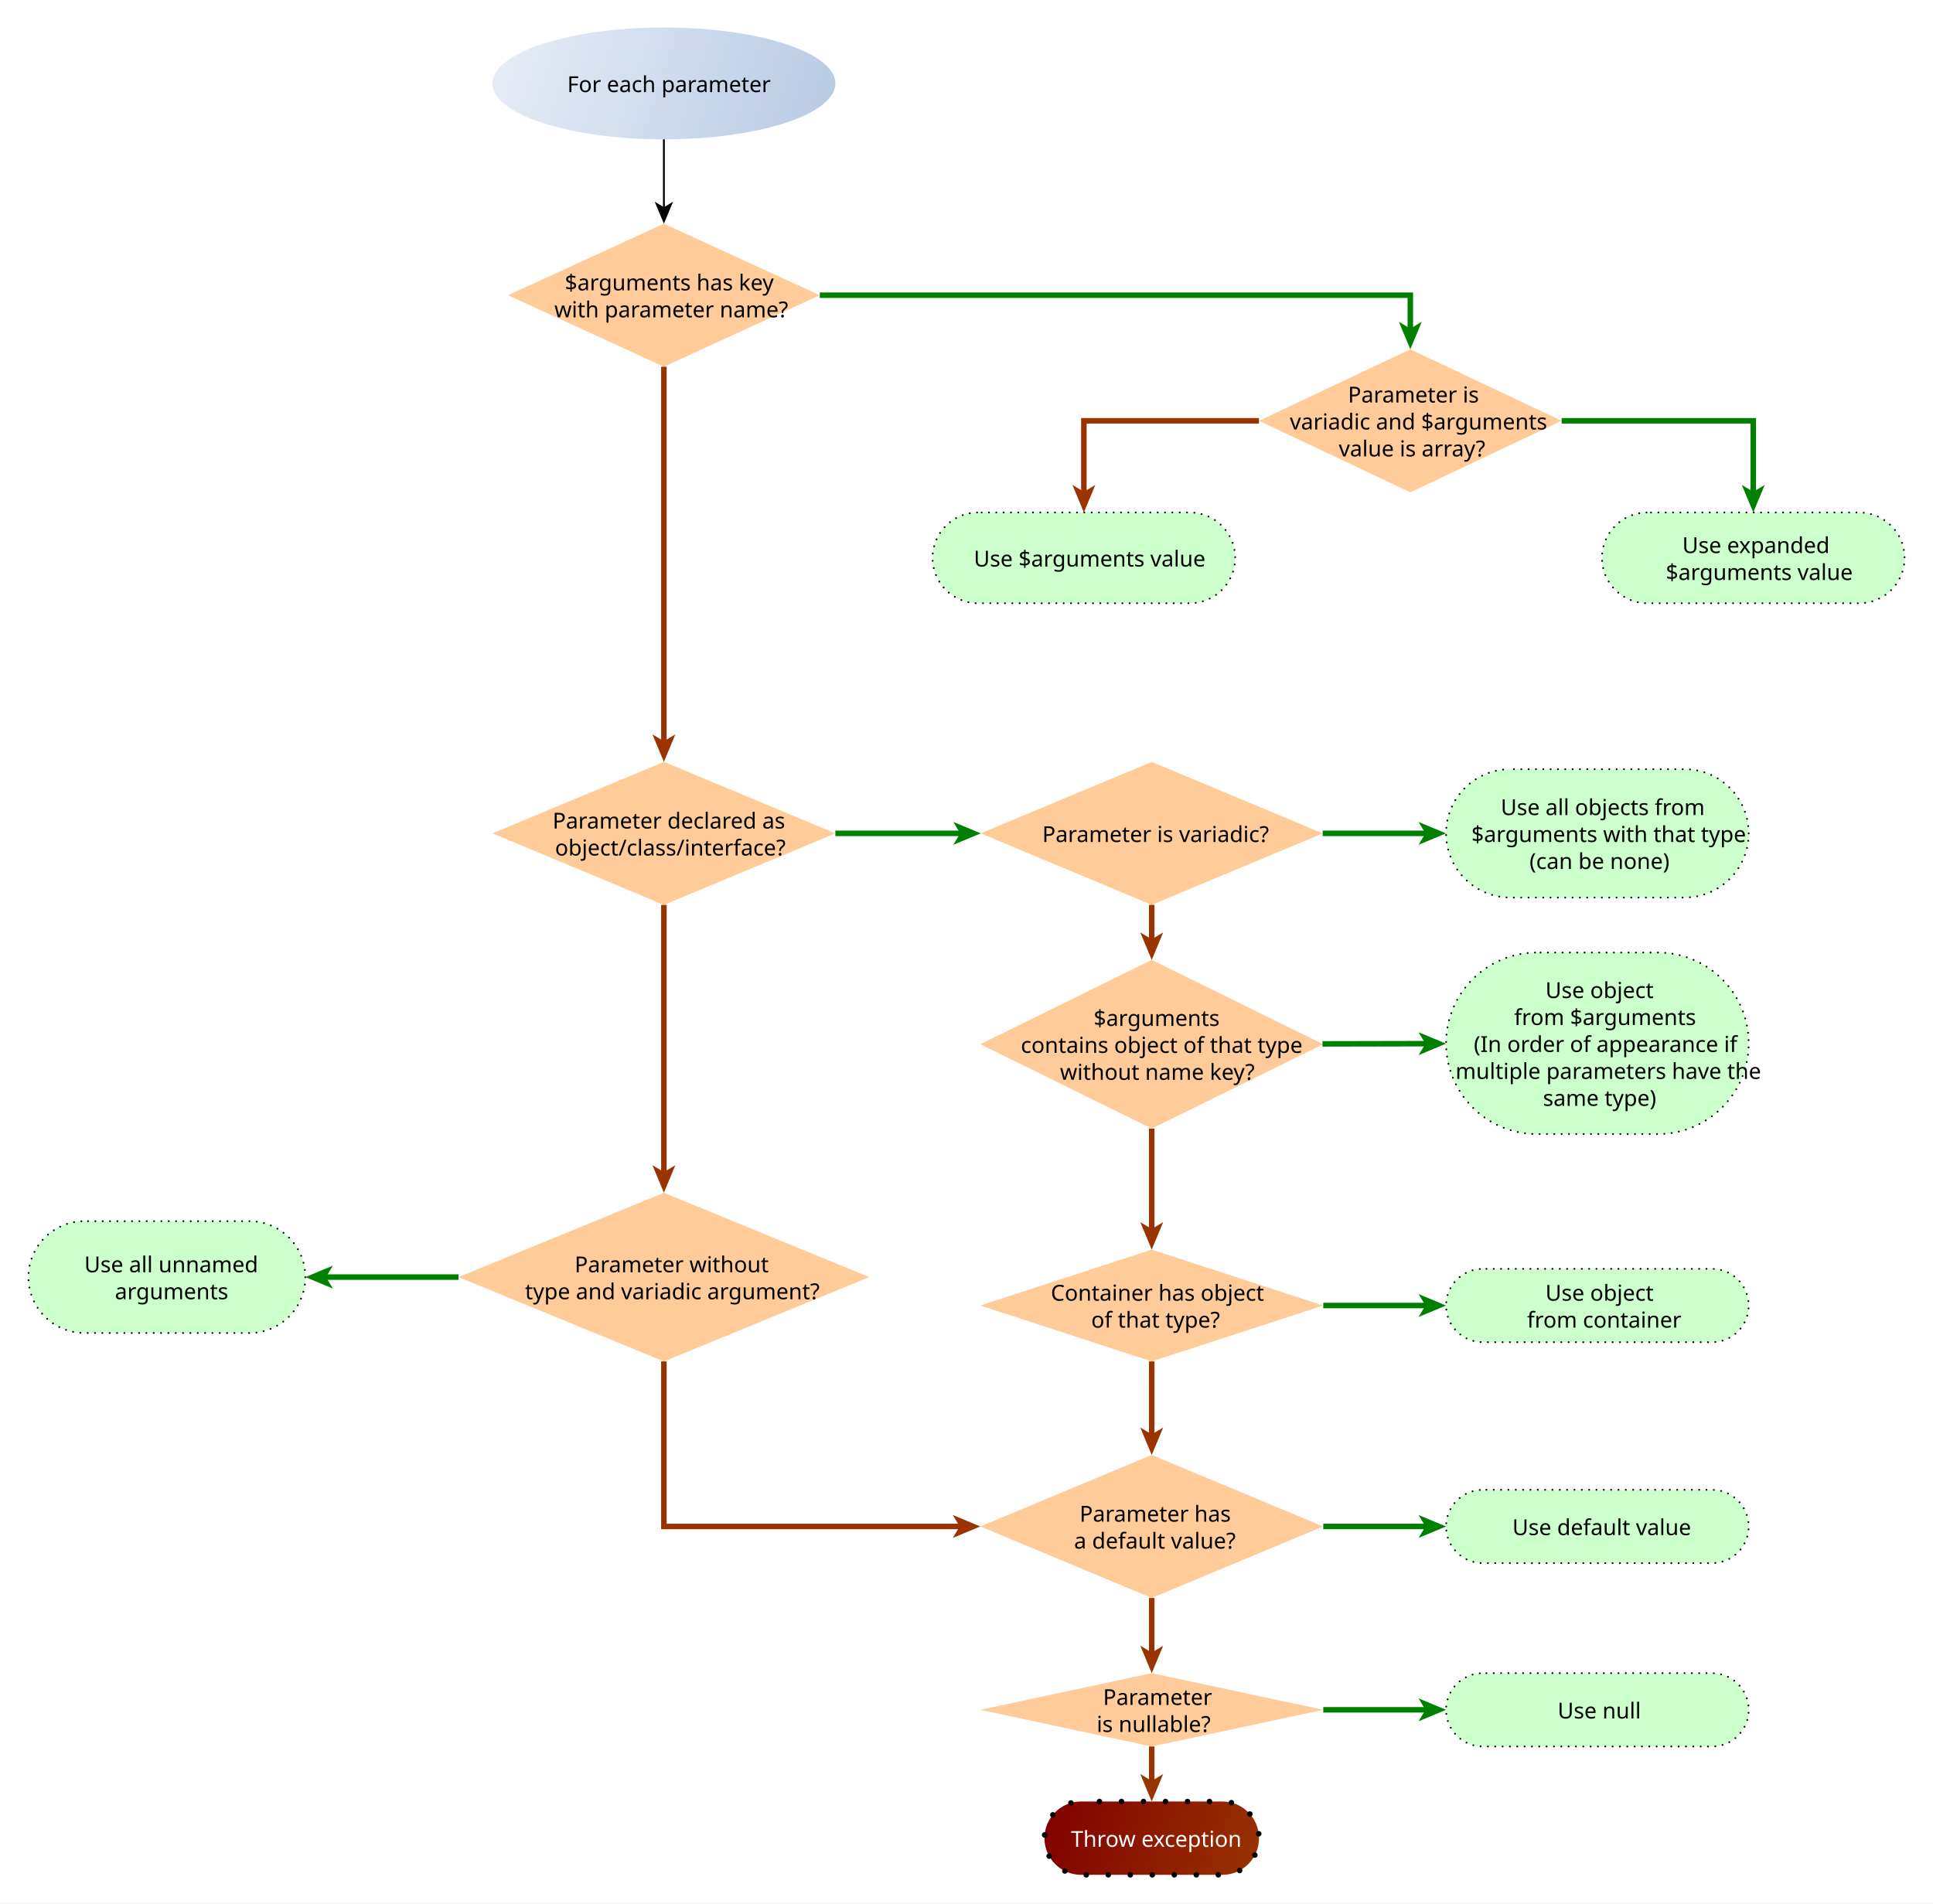
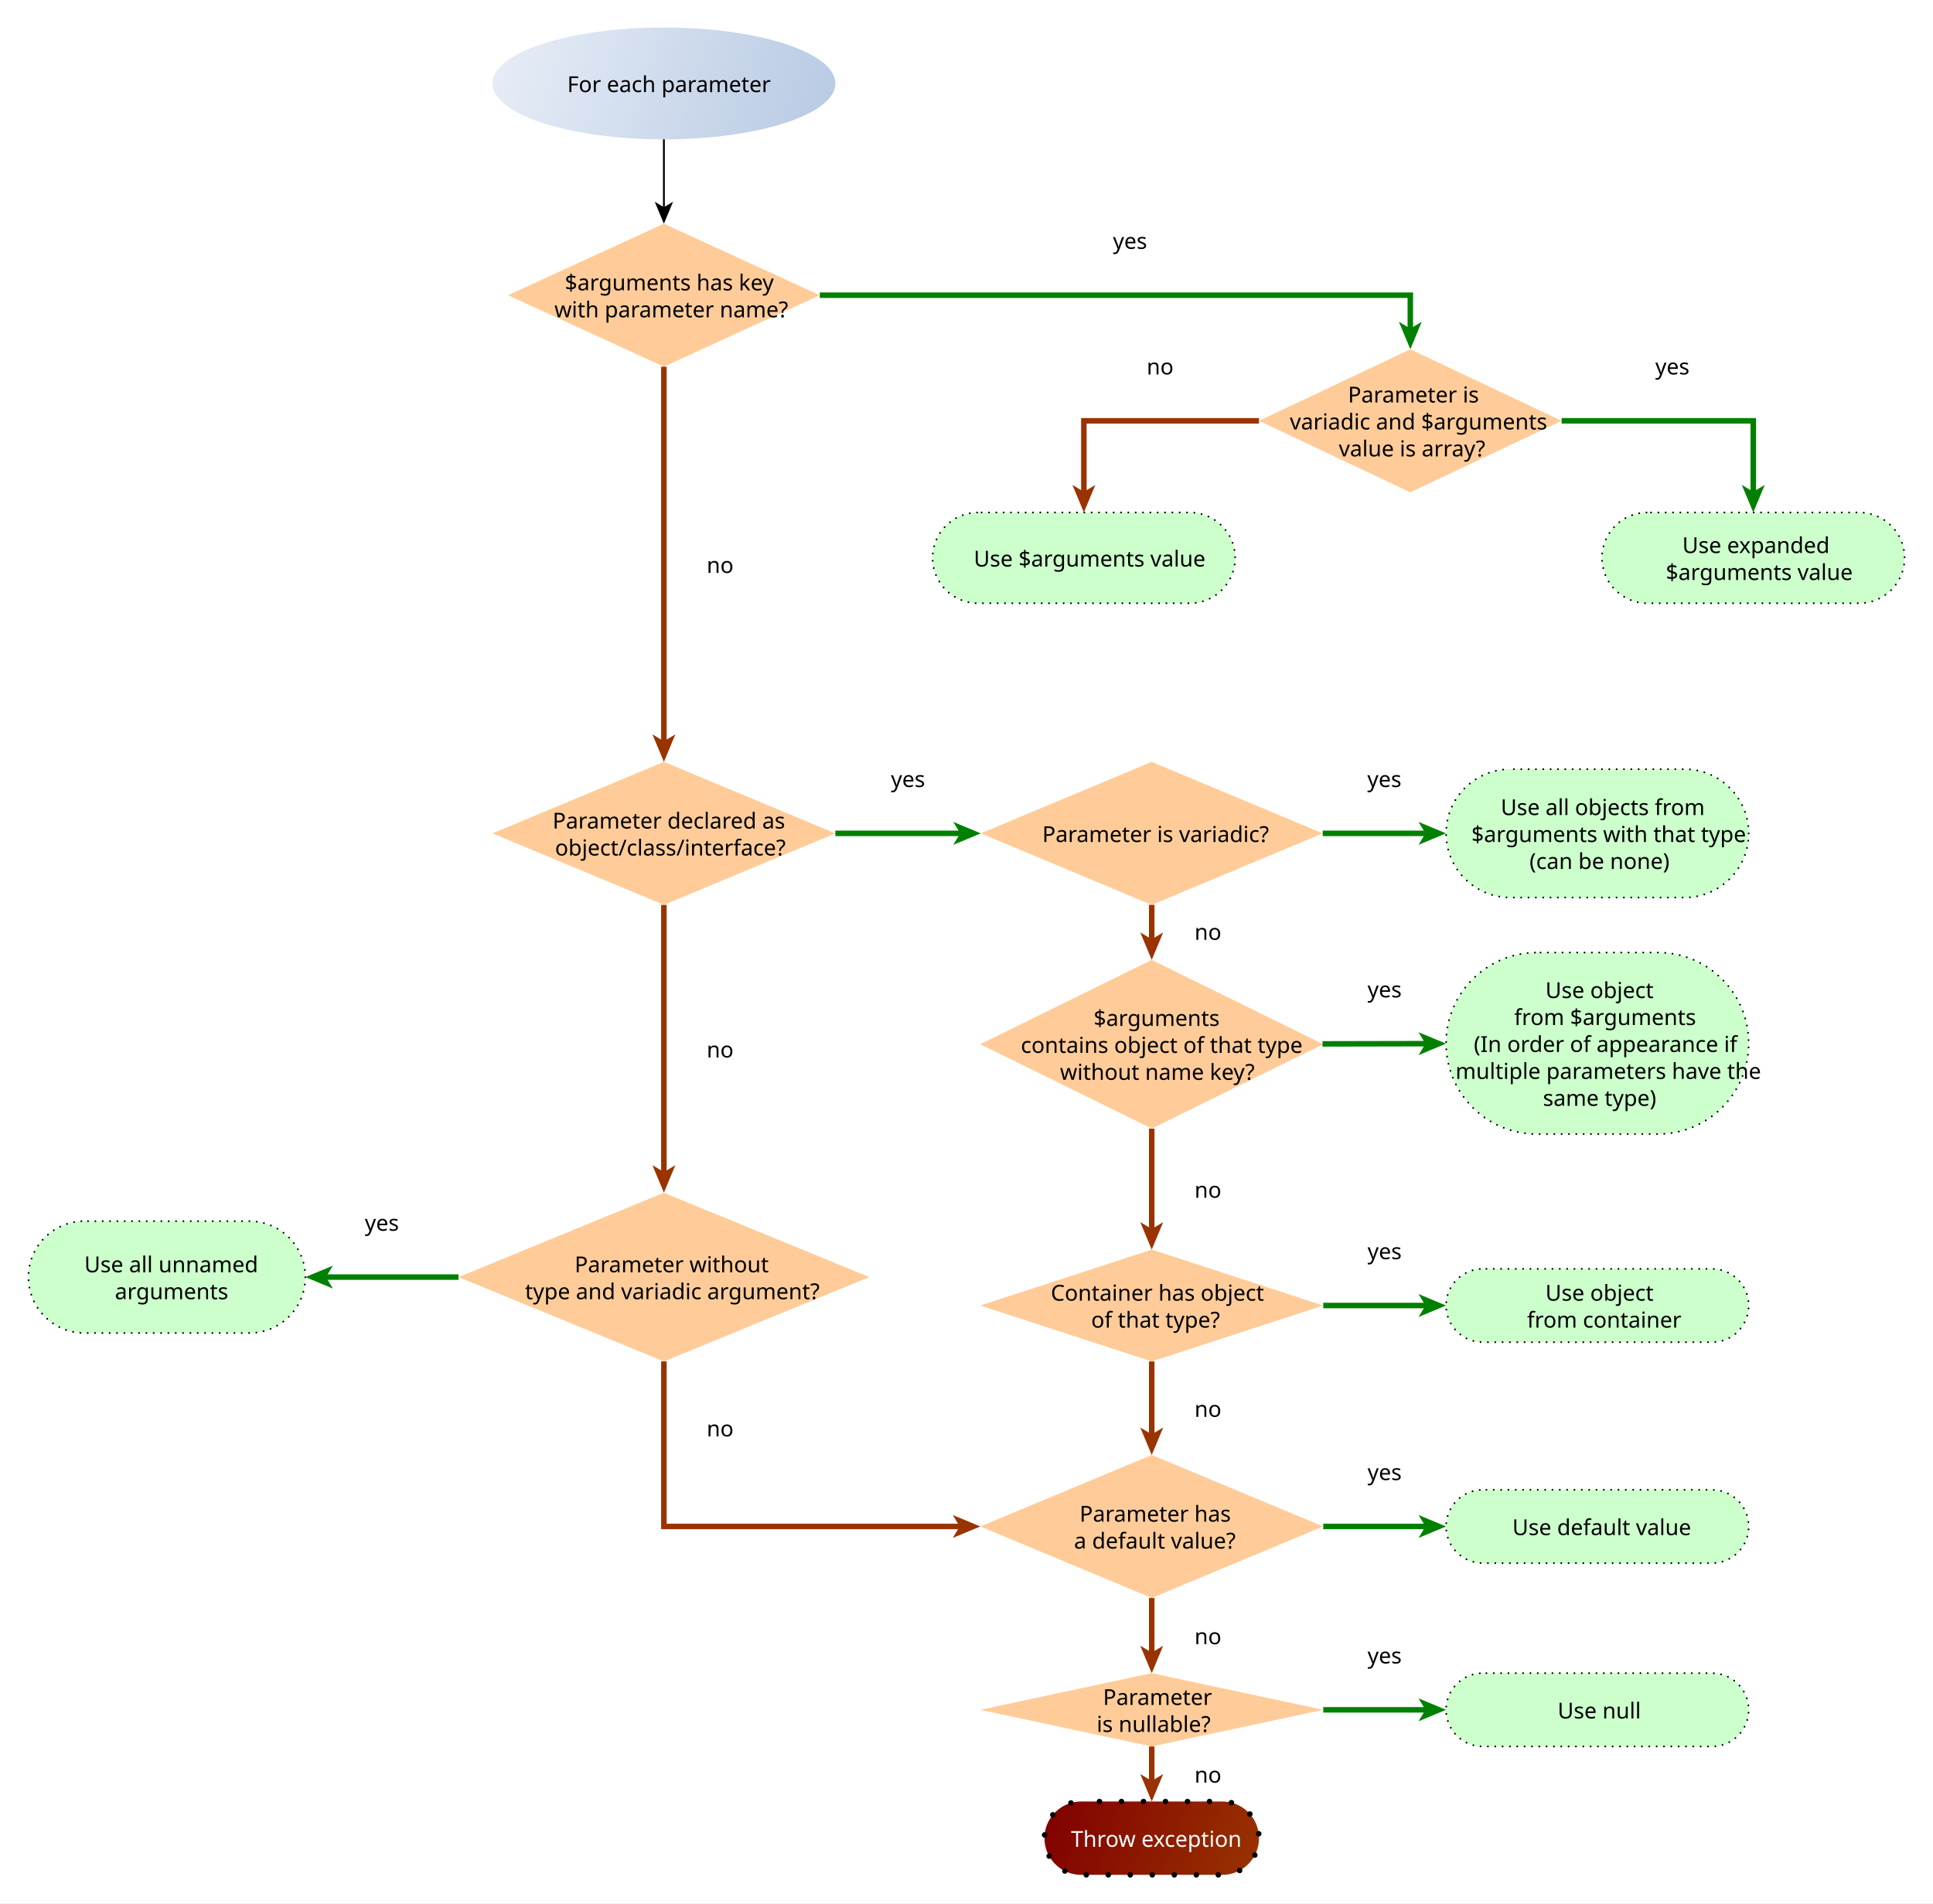
<svg xmlns="http://www.w3.org/2000/svg" fill-opacity="1" color-rendering="auto" color-interpolation="auto" text-rendering="auto" stroke="black" stroke-linecap="square" width="1054" stroke-miterlimit="10" shape-rendering="auto" stroke-opacity="1" fill="black" stroke-dasharray="none" font-weight="normal" stroke-width="1" height="1038" font-family="'Dialog'" font-style="normal" stroke-linejoin="miter" font-size="12px" stroke-dashoffset="0" image-rendering="auto">
  <defs id="genericDefs" />
  <g>
    <defs id="defs1">
      <linearGradient x1="616.5" gradientUnits="userSpaceOnUse" x2="803.5" y1="-20" y2="41" id="linearGradient1" spreadMethod="reflect">
        <stop stop-opacity="1" stop-color="rgb(232,238,247)" offset="0%" />
        <stop stop-opacity="1" stop-color="rgb(183,201,227)" offset="100%" />
      </linearGradient>
      <linearGradient x1="625" gradientUnits="userSpaceOnUse" x2="795" y1="87" y2="165" id="linearGradient2" spreadMethod="reflect">
        <stop stop-opacity="1" stop-color="rgb(255,204,153)" offset="0%" />
        <stop stop-opacity="1" stop-color="rgb(255,204,153)" offset="100%" />
      </linearGradient>
      <linearGradient x1="616.5" gradientUnits="userSpaceOnUse" x2="803.5" y1="380.5" y2="458.5" id="linearGradient3" spreadMethod="reflect">
        <stop stop-opacity="1" stop-color="rgb(255,204,153)" offset="0%" />
        <stop stop-opacity="1" stop-color="rgb(255,204,153)" offset="100%" />
      </linearGradient>
      <linearGradient x1="1034.5" gradientUnits="userSpaceOnUse" x2="1199.5" y1="155.5" y2="233.5" id="linearGradient4" spreadMethod="reflect">
        <stop stop-opacity="1" stop-color="rgb(255,204,153)" offset="0%" />
        <stop stop-opacity="1" stop-color="rgb(255,204,153)" offset="100%" />
      </linearGradient>
      <linearGradient x1="1221.5" gradientUnits="userSpaceOnUse" x2="1386.5" y1="244.5" y2="294" id="linearGradient5" spreadMethod="reflect">
        <stop stop-opacity="1" stop-color="rgb(204,255,204)" offset="0%" />
        <stop stop-opacity="1" stop-color="rgb(204,255,204)" offset="100%" />
      </linearGradient>
      <linearGradient x1="856.5" gradientUnits="userSpaceOnUse" x2="1021.5" y1="244.5" y2="294" id="linearGradient6" spreadMethod="reflect">
        <stop stop-opacity="1" stop-color="rgb(204,255,204)" offset="0%" />
        <stop stop-opacity="1" stop-color="rgb(204,255,204)" offset="100%" />
      </linearGradient>
      <linearGradient x1="882.5" gradientUnits="userSpaceOnUse" x2="1069.5" y1="488.5" y2="580.5" id="linearGradient7" spreadMethod="reflect">
        <stop stop-opacity="1" stop-color="rgb(255,204,153)" offset="0%" />
        <stop stop-opacity="1" stop-color="rgb(255,204,153)" offset="100%" />
      </linearGradient>
      <linearGradient x1="1136.5" gradientUnits="userSpaceOnUse" x2="1301.5" y1="484.5" y2="583.5" id="linearGradient8" spreadMethod="reflect">
        <stop stop-opacity="1" stop-color="rgb(204,255,204)" offset="0%" />
        <stop stop-opacity="1" stop-color="rgb(204,255,204)" offset="100%" />
      </linearGradient>
      <linearGradient x1="882.75" gradientUnits="userSpaceOnUse" x2="1069.25" y1="380.5" y2="458.5" id="linearGradient9" spreadMethod="reflect">
        <stop stop-opacity="1" stop-color="rgb(255,204,153)" offset="0%" />
        <stop stop-opacity="1" stop-color="rgb(255,204,153)" offset="100%" />
      </linearGradient>
      <linearGradient x1="1136.5" gradientUnits="userSpaceOnUse" x2="1301.5" y1="384.5" y2="454.5" id="linearGradient10" spreadMethod="reflect">
        <stop stop-opacity="1" stop-color="rgb(204,255,204)" offset="0%" />
        <stop stop-opacity="1" stop-color="rgb(204,255,204)" offset="100%" />
      </linearGradient>
      <linearGradient x1="882.5" gradientUnits="userSpaceOnUse" x2="1069.5" y1="646.5" y2="707.5" id="linearGradient11" spreadMethod="reflect">
        <stop stop-opacity="1" stop-color="rgb(255,204,153)" offset="0%" />
        <stop stop-opacity="1" stop-color="rgb(255,204,153)" offset="100%" />
      </linearGradient>
      <linearGradient x1="882.5" gradientUnits="userSpaceOnUse" x2="1069.5" y1="758.5" y2="836.5" id="linearGradient12" spreadMethod="reflect">
        <stop stop-opacity="1" stop-color="rgb(255,204,153)" offset="0%" />
        <stop stop-opacity="1" stop-color="rgb(255,204,153)" offset="100%" />
      </linearGradient>
      <linearGradient x1="882.5" gradientUnits="userSpaceOnUse" x2="1069.5" y1="877.5" y2="917.5" id="linearGradient13" spreadMethod="reflect">
        <stop stop-opacity="1" stop-color="rgb(255,204,153)" offset="0%" />
        <stop stop-opacity="1" stop-color="rgb(255,204,153)" offset="100%" />
      </linearGradient>
      <linearGradient x1="1136.5" gradientUnits="userSpaceOnUse" x2="1301.5" y1="657" y2="697" id="linearGradient14" spreadMethod="reflect">
        <stop stop-opacity="1" stop-color="rgb(204,255,204)" offset="0%" />
        <stop stop-opacity="1" stop-color="rgb(204,255,204)" offset="100%" />
      </linearGradient>
      <linearGradient x1="1136.5" gradientUnits="userSpaceOnUse" x2="1301.5" y1="777.5" y2="817.5" id="linearGradient15" spreadMethod="reflect">
        <stop stop-opacity="1" stop-color="rgb(204,255,204)" offset="0%" />
        <stop stop-opacity="1" stop-color="rgb(204,255,204)" offset="100%" />
      </linearGradient>
      <linearGradient x1="917.5" gradientUnits="userSpaceOnUse" x2="1034.5" y1="947.5" y2="987.5" id="linearGradient16" spreadMethod="reflect">
        <stop stop-opacity="1" stop-color="maroon" offset="0%" />
        <stop stop-opacity="1" stop-color="rgb(153,51,0)" offset="100%" />
      </linearGradient>
      <linearGradient x1="1136.5" gradientUnits="userSpaceOnUse" x2="1301.5" y1="877.5" y2="917.5" id="linearGradient17" spreadMethod="reflect">
        <stop stop-opacity="1" stop-color="rgb(204,255,204)" offset="0%" />
        <stop stop-opacity="1" stop-color="rgb(204,255,204)" offset="100%" />
      </linearGradient>
      <linearGradient x1="598" gradientUnits="userSpaceOnUse" x2="822" y1="615.5" y2="707.5" id="linearGradient18" spreadMethod="reflect">
        <stop stop-opacity="1" stop-color="rgb(255,204,153)" offset="0%" />
        <stop stop-opacity="1" stop-color="rgb(255,204,153)" offset="100%" />
      </linearGradient>
      <linearGradient x1="363.5" gradientUnits="userSpaceOnUse" x2="514.5" y1="631" y2="692" id="linearGradient19" spreadMethod="reflect">
        <stop stop-opacity="1" stop-color="rgb(204,255,204)" offset="0%" />
        <stop stop-opacity="1" stop-color="rgb(204,255,204)" offset="100%" />
      </linearGradient>
      <clipPath clipPathUnits="userSpaceOnUse" id="clipPath1">
        <path d="M0 0 L1054 0 L1054 1038 L0 1038 L0 0 Z" />
      </clipPath>
      <clipPath clipPathUnits="userSpaceOnUse" id="clipPath2">
        <path d="M348 -35 L1402 -35 L1402 1003 L348 1003 L348 -35 Z" />
      </clipPath>
    </defs>
    <g fill="white" text-rendering="geometricPrecision" shape-rendering="geometricPrecision" transform="translate(-348,35)" stroke="white">
      <rect x="348" width="1054" height="1038" y="-35" clip-path="url(#clipPath2)" stroke="none" />
    </g>
    <g fill="url(#linearGradient1)" text-rendering="geometricPrecision" shape-rendering="geometricPrecision" transform="matrix(1,0,0,1,-348,35)" stroke="url(#linearGradient1)">
      <ellipse rx="93.5" ry="30.5" clip-path="url(#clipPath2)" cx="710" cy="10.5" stroke="none" />
    </g>
    <g text-rendering="geometricPrecision" stroke-miterlimit="1.45" shape-rendering="geometricPrecision" font-family="sans-serif" transform="matrix(1,0,0,1,-348,35)" stroke-linecap="butt">
      <text x="657.31" xml:space="preserve" y="15.214" clip-path="url(#clipPath2)" stroke="none">For each parameter</text>
    </g>
    <g fill="url(#linearGradient2)" text-rendering="geometricPrecision" shape-rendering="geometricPrecision" transform="matrix(1,0,0,1,-348,35)" stroke="url(#linearGradient2)">
      <path d="M710 87 L795 126 L710 165 L625 126 Z" stroke="none" clip-path="url(#clipPath2)" />
    </g>
    <g text-rendering="geometricPrecision" stroke-miterlimit="1.45" shape-rendering="geometricPrecision" font-family="sans-serif" transform="matrix(1,0,0,1,-348,35)" stroke-linecap="butt">
      <text x="655.971" xml:space="preserve" y="123.363" clip-path="url(#clipPath2)" stroke="none">$arguments has key</text>
      <text x="650.305" xml:space="preserve" y="138.065" clip-path="url(#clipPath2)" stroke="none">with parameter name?</text>
    </g>
    <g fill="url(#linearGradient3)" text-rendering="geometricPrecision" shape-rendering="geometricPrecision" transform="matrix(1,0,0,1,-348,35)" stroke="url(#linearGradient3)">
      <path d="M710 380.5 L803.5 419.5 L710 458.5 L616.5 419.5 Z" stroke="none" clip-path="url(#clipPath2)" />
    </g>
    <g text-rendering="geometricPrecision" stroke-miterlimit="1.45" shape-rendering="geometricPrecision" font-family="sans-serif" transform="matrix(1,0,0,1,-348,35)" stroke-linecap="butt">
      <text x="649.303" xml:space="preserve" y="416.863" clip-path="url(#clipPath2)" stroke="none">Parameter declared as</text>
      <text x="650.636" xml:space="preserve" y="431.565" clip-path="url(#clipPath2)" stroke="none">object/class/interface?</text>
    </g>
    <g fill="url(#linearGradient4)" text-rendering="geometricPrecision" shape-rendering="geometricPrecision" transform="matrix(1,0,0,1,-348,35)" stroke="url(#linearGradient4)">
      <path d="M1117 155.5 L1199.5 194.5 L1117 233.5 L1034.5 194.5 Z" stroke="none" clip-path="url(#clipPath2)" />
    </g>
    <g text-rendering="geometricPrecision" stroke-miterlimit="1.45" shape-rendering="geometricPrecision" font-family="sans-serif" transform="matrix(1,0,0,1,-348,35)" stroke-linecap="butt">
      <text x="1082.989" xml:space="preserve" y="184.513" clip-path="url(#clipPath2)" stroke="none">Parameter is</text>
      <text x="1051.296" xml:space="preserve" y="199.214" clip-path="url(#clipPath2)" stroke="none">variadic and $arguments</text>
      <text x="1077.982" xml:space="preserve" y="213.915" clip-path="url(#clipPath2)" stroke="none">value is array?</text>
    </g>
    <g fill="url(#linearGradient5)" text-rendering="geometricPrecision" shape-rendering="geometricPrecision" transform="matrix(1,0,0,1,-348,35)" stroke="url(#linearGradient5)">
      <rect x="1221.5" y="244.5" clip-path="url(#clipPath2)" width="165" rx="24.75" ry="24.75" height="49.5" stroke="none" />
    </g>
    <g stroke-linecap="round" transform="matrix(1,0,0,1,-348,35)" stroke-dashoffset="2" text-rendering="geometricPrecision" shape-rendering="geometricPrecision" stroke-dasharray="0,4" stroke-miterlimit="1.45">
      <rect x="1221.5" y="244.5" clip-path="url(#clipPath2)" fill="none" width="165" rx="24.75" ry="24.75" height="49.5" />
    </g>
    <g text-rendering="geometricPrecision" stroke-miterlimit="1.45" shape-rendering="geometricPrecision" font-family="sans-serif" transform="matrix(1,0,0,1,-348,35)" stroke-linecap="butt">
      <text x="1265.305" xml:space="preserve" y="266.613" clip-path="url(#clipPath2)" stroke="none">Use expanded</text>
      <text x="1256.305" xml:space="preserve" y="281.315" clip-path="url(#clipPath2)" stroke="none">$arguments value</text>
    </g>
    <g fill="url(#linearGradient6)" text-rendering="geometricPrecision" shape-rendering="geometricPrecision" transform="matrix(1,0,0,1,-348,35)" stroke="url(#linearGradient6)">
      <rect x="856.5" y="244.5" clip-path="url(#clipPath2)" width="165" rx="24.75" ry="24.75" height="49.5" stroke="none" />
    </g>
    <g stroke-linecap="round" transform="matrix(1,0,0,1,-348,35)" stroke-dashoffset="2" text-rendering="geometricPrecision" shape-rendering="geometricPrecision" stroke-dasharray="0,4" stroke-miterlimit="1.45">
      <rect x="856.5" y="244.5" clip-path="url(#clipPath2)" fill="none" width="165" rx="24.75" ry="24.75" height="49.5" />
    </g>
    <g text-rendering="geometricPrecision" stroke-miterlimit="1.45" shape-rendering="geometricPrecision" font-family="sans-serif" transform="matrix(1,0,0,1,-348,35)" stroke-linecap="butt">
      <text x="878.968" xml:space="preserve" y="273.964" clip-path="url(#clipPath2)" stroke="none">Use $arguments value</text>
    </g>
    <g fill="url(#linearGradient7)" text-rendering="geometricPrecision" shape-rendering="geometricPrecision" transform="matrix(1,0,0,1,-348,35)" stroke="url(#linearGradient7)">
      <path d="M976 488.5 L1069.5 534.5 L976 580.5 L882.5 534.5 Z" stroke="none" clip-path="url(#clipPath2)" />
    </g>
    <g text-rendering="geometricPrecision" stroke-miterlimit="1.45" shape-rendering="geometricPrecision" font-family="sans-serif" transform="matrix(1,0,0,1,-348,35)" stroke-linecap="butt">
      <text x="944.315" xml:space="preserve" y="524.513" clip-path="url(#clipPath2)" stroke="none">$arguments</text>
      <text x="904.621" xml:space="preserve" y="539.214" clip-path="url(#clipPath2)" stroke="none">contains object of that type</text>
      <text x="925.973" xml:space="preserve" y="553.915" clip-path="url(#clipPath2)" stroke="none">without name key?</text>
    </g>
    <g fill="url(#linearGradient8)" text-rendering="geometricPrecision" shape-rendering="geometricPrecision" transform="matrix(1,0,0,1,-348,35)" stroke="url(#linearGradient8)">
      <rect x="1136.5" y="484.5" clip-path="url(#clipPath2)" width="165" rx="49.5" ry="49.5" height="99" stroke="none" />
    </g>
    <g stroke-linecap="round" transform="matrix(1,0,0,1,-348,35)" stroke-dashoffset="2" text-rendering="geometricPrecision" shape-rendering="geometricPrecision" stroke-dasharray="0,4" stroke-miterlimit="1.45">
      <rect x="1136.5" y="484.5" clip-path="url(#clipPath2)" fill="none" width="165" rx="49.5" ry="49.5" height="99" />
    </g>
    <g text-rendering="geometricPrecision" stroke-miterlimit="1.45" shape-rendering="geometricPrecision" font-family="sans-serif" transform="matrix(1,0,0,1,-348,35)" stroke-linecap="butt">
      <text x="1190.652" xml:space="preserve" y="509.312" clip-path="url(#clipPath2)" stroke="none">Use object</text>
      <text x="1173.648" xml:space="preserve" y="524.013" clip-path="url(#clipPath2)" stroke="none">from $arguments</text>
      <text x="1151.626" xml:space="preserve" y="538.714" clip-path="url(#clipPath2)" stroke="none">(In order of appearance if</text>
      <text x="1141.627" xml:space="preserve" y="553.415" clip-path="url(#clipPath2)" stroke="none">multiple parameters have the</text>
      <text x="1189.322" xml:space="preserve" y="568.116" clip-path="url(#clipPath2)" stroke="none">same type)</text>
    </g>
    <g fill="url(#linearGradient9)" text-rendering="geometricPrecision" shape-rendering="geometricPrecision" transform="matrix(1,0,0,1,-348,35)" stroke="url(#linearGradient9)">
      <path d="M976 380.5 L1069.25 419.5 L976 458.5 L882.75 419.5 Z" stroke="none" clip-path="url(#clipPath2)" />
    </g>
    <g text-rendering="geometricPrecision" stroke-miterlimit="1.45" shape-rendering="geometricPrecision" font-family="sans-serif" transform="matrix(1,0,0,1,-348,35)" stroke-linecap="butt">
      <text x="916.311" xml:space="preserve" y="424.214" clip-path="url(#clipPath2)" stroke="none">Parameter is variadic?</text>
    </g>
    <g fill="url(#linearGradient10)" text-rendering="geometricPrecision" shape-rendering="geometricPrecision" transform="matrix(1,0,0,1,-348,35)" stroke="url(#linearGradient10)">
      <rect x="1136.5" y="384.5" clip-path="url(#clipPath2)" width="165" rx="35" ry="35" height="70" stroke="none" />
    </g>
    <g stroke-linecap="round" transform="matrix(1,0,0,1,-348,35)" stroke-dashoffset="2" text-rendering="geometricPrecision" shape-rendering="geometricPrecision" stroke-dasharray="0,4" stroke-miterlimit="1.45">
      <rect x="1136.5" y="384.5" clip-path="url(#clipPath2)" fill="none" width="165" rx="35" ry="35" height="70" />
    </g>
    <g text-rendering="geometricPrecision" stroke-miterlimit="1.45" shape-rendering="geometricPrecision" font-family="sans-serif" transform="matrix(1,0,0,1,-348,35)" stroke-linecap="butt">
      <text x="1166.315" xml:space="preserve" y="409.513" clip-path="url(#clipPath2)" stroke="none">Use all objects from</text>
      <text x="1150.296" xml:space="preserve" y="424.214" clip-path="url(#clipPath2)" stroke="none">$arguments with that type</text>
      <text x="1181.975" xml:space="preserve" y="438.915" clip-path="url(#clipPath2)" stroke="none">(can be none)</text>
    </g>
    <g fill="url(#linearGradient11)" text-rendering="geometricPrecision" shape-rendering="geometricPrecision" transform="matrix(1,0,0,1,-348,35)" stroke="url(#linearGradient11)">
      <path d="M976 646.5 L1069.5 677 L976 707.5 L882.5 677 Z" stroke="none" clip-path="url(#clipPath2)" />
    </g>
    <g text-rendering="geometricPrecision" stroke-miterlimit="1.45" shape-rendering="geometricPrecision" font-family="sans-serif" transform="matrix(1,0,0,1,-348,35)" stroke-linecap="butt">
      <text x="920.966" xml:space="preserve" y="674.363" clip-path="url(#clipPath2)" stroke="none">Container has object</text>
      <text x="942.977" xml:space="preserve" y="689.064" clip-path="url(#clipPath2)" stroke="none">of that type?</text>
    </g>
    <g fill="url(#linearGradient12)" text-rendering="geometricPrecision" shape-rendering="geometricPrecision" transform="matrix(1,0,0,1,-348,35)" stroke="url(#linearGradient12)">
      <path d="M976 758.5 L1069.5 797.5 L976 836.5 L882.5 797.5 Z" stroke="none" clip-path="url(#clipPath2)" />
    </g>
    <g text-rendering="geometricPrecision" stroke-miterlimit="1.45" shape-rendering="geometricPrecision" font-family="sans-serif" transform="matrix(1,0,0,1,-348,35)" stroke-linecap="butt">
      <text x="936.648" xml:space="preserve" y="794.863" clip-path="url(#clipPath2)" stroke="none">Parameter has</text>
      <text x="933.634" xml:space="preserve" y="809.564" clip-path="url(#clipPath2)" stroke="none">a default value?</text>
    </g>
    <g fill="url(#linearGradient13)" text-rendering="geometricPrecision" shape-rendering="geometricPrecision" transform="matrix(1,0,0,1,-348,35)" stroke="url(#linearGradient13)">
      <path d="M976 877.5 L1069.5 897.5 L976 917.5 L882.5 897.5 Z" stroke="none" clip-path="url(#clipPath2)" />
    </g>
    <g text-rendering="geometricPrecision" stroke-miterlimit="1.45" shape-rendering="geometricPrecision" font-family="sans-serif" transform="matrix(1,0,0,1,-348,35)" stroke-linecap="butt">
      <text x="946.322" xml:space="preserve" y="894.863" clip-path="url(#clipPath2)" stroke="none"> Parameter</text>
      <text x="945.98" xml:space="preserve" y="909.564" clip-path="url(#clipPath2)" stroke="none">is nullable?</text>
    </g>
    <g fill="url(#linearGradient14)" text-rendering="geometricPrecision" shape-rendering="geometricPrecision" transform="matrix(1,0,0,1,-348,35)" stroke="url(#linearGradient14)">
      <rect x="1136.5" y="657" clip-path="url(#clipPath2)" width="165" rx="20" ry="20" height="40" stroke="none" />
    </g>
    <g stroke-linecap="round" transform="matrix(1,0,0,1,-348,35)" stroke-dashoffset="2" text-rendering="geometricPrecision" shape-rendering="geometricPrecision" stroke-dasharray="0,4" stroke-miterlimit="1.45">
      <rect x="1136.5" y="657" clip-path="url(#clipPath2)" fill="none" width="165" rx="20" ry="20" height="40" />
    </g>
    <g text-rendering="geometricPrecision" stroke-miterlimit="1.45" shape-rendering="geometricPrecision" font-family="sans-serif" transform="matrix(1,0,0,1,-348,35)" stroke-linecap="butt">
      <text x="1190.652" xml:space="preserve" y="674.363" clip-path="url(#clipPath2)" stroke="none">Use object</text>
      <text x="1180.65" xml:space="preserve" y="689.064" clip-path="url(#clipPath2)" stroke="none">from container</text>
    </g>
    <g fill="url(#linearGradient15)" text-rendering="geometricPrecision" shape-rendering="geometricPrecision" transform="matrix(1,0,0,1,-348,35)" stroke="url(#linearGradient15)">
      <rect x="1136.5" y="777.5" clip-path="url(#clipPath2)" width="165" rx="20" ry="20" height="40" stroke="none" />
    </g>
    <g stroke-linecap="round" transform="matrix(1,0,0,1,-348,35)" stroke-dashoffset="2" text-rendering="geometricPrecision" shape-rendering="geometricPrecision" stroke-dasharray="0,4" stroke-miterlimit="1.45">
      <rect x="1136.5" y="777.5" clip-path="url(#clipPath2)" fill="none" width="165" rx="20" ry="20" height="40" />
    </g>
    <g text-rendering="geometricPrecision" stroke-miterlimit="1.45" shape-rendering="geometricPrecision" font-family="sans-serif" transform="matrix(1,0,0,1,-348,35)" stroke-linecap="butt">
      <text x="1172.638" xml:space="preserve" y="802.214" clip-path="url(#clipPath2)" stroke="none">Use default value</text>
    </g>
    <g fill="url(#linearGradient16)" text-rendering="geometricPrecision" shape-rendering="geometricPrecision" transform="matrix(1,0,0,1,-348,35)" stroke="url(#linearGradient16)">
      <rect x="917.5" y="947.5" clip-path="url(#clipPath2)" width="117" rx="20" ry="20" height="40" stroke="none" />
    </g>
    <g stroke-linecap="round" transform="matrix(1,0,0,1,-348,35)" stroke-dashoffset="2" text-rendering="geometricPrecision" shape-rendering="geometricPrecision" stroke-dasharray="0,12" stroke-width="3" stroke-miterlimit="1.45">
      <rect x="917.5" y="947.5" clip-path="url(#clipPath2)" fill="none" width="117" rx="20" ry="20" height="40" />
    </g>
    <g stroke-linecap="butt" transform="matrix(1,0,0,1,-348,35)" fill="white" text-rendering="geometricPrecision" font-family="sans-serif" shape-rendering="geometricPrecision" stroke="white" stroke-miterlimit="1.45">
      <text x="931.979" xml:space="preserve" y="972.214" clip-path="url(#clipPath2)" stroke="none">Throw exception</text>
    </g>
    <g fill="url(#linearGradient17)" text-rendering="geometricPrecision" shape-rendering="geometricPrecision" transform="matrix(1,0,0,1,-348,35)" stroke="url(#linearGradient17)">
      <rect x="1136.5" y="877.5" clip-path="url(#clipPath2)" width="165" rx="20" ry="20" height="40" stroke="none" />
    </g>
    <g stroke-linecap="round" transform="matrix(1,0,0,1,-348,35)" stroke-dashoffset="2" text-rendering="geometricPrecision" shape-rendering="geometricPrecision" stroke-dasharray="0,4" stroke-miterlimit="1.45">
      <rect x="1136.5" y="877.5" clip-path="url(#clipPath2)" fill="none" width="165" rx="20" ry="20" height="40" />
    </g>
    <g text-rendering="geometricPrecision" stroke-miterlimit="1.45" shape-rendering="geometricPrecision" font-family="sans-serif" transform="matrix(1,0,0,1,-348,35)" stroke-linecap="butt">
      <text x="1197.323" xml:space="preserve" y="902.214" clip-path="url(#clipPath2)" stroke="none">Use null</text>
    </g>
    <g fill="url(#linearGradient18)" text-rendering="geometricPrecision" shape-rendering="geometricPrecision" transform="matrix(1,0,0,1,-348,35)" stroke="url(#linearGradient18)">
      <path d="M710 615.5 L822 661.5 L710 707.5 L598 661.5 Z" stroke="none" clip-path="url(#clipPath2)" />
    </g>
    <g text-rendering="geometricPrecision" stroke-miterlimit="1.45" shape-rendering="geometricPrecision" font-family="sans-serif" transform="matrix(1,0,0,1,-348,35)" stroke-linecap="butt">
      <text x="661.312" xml:space="preserve" y="658.863" clip-path="url(#clipPath2)" stroke="none">Parameter without</text>
      <text x="634.288" xml:space="preserve" y="673.564" clip-path="url(#clipPath2)" stroke="none">type and variadic argument?</text>
    </g>
    <g fill="url(#linearGradient19)" text-rendering="geometricPrecision" shape-rendering="geometricPrecision" transform="matrix(1,0,0,1,-348,35)" stroke="url(#linearGradient19)">
      <rect x="363.5" y="631" clip-path="url(#clipPath2)" width="151" rx="30.5" ry="30.5" height="61" stroke="none" />
    </g>
    <g stroke-linecap="round" transform="matrix(1,0,0,1,-348,35)" stroke-dashoffset="2" text-rendering="geometricPrecision" shape-rendering="geometricPrecision" stroke-dasharray="0,4" stroke-miterlimit="1.45">
      <rect x="363.5" y="631" clip-path="url(#clipPath2)" fill="none" width="151" rx="30.5" ry="30.5" height="61" />
    </g>
    <g text-rendering="geometricPrecision" stroke-miterlimit="1.45" shape-rendering="geometricPrecision" font-family="sans-serif" transform="matrix(1,0,0,1,-348,35)" stroke-linecap="butt">
      <text x="393.974" xml:space="preserve" y="658.863" clip-path="url(#clipPath2)" stroke="none">Use all unnamed</text>
      <text x="410.652" xml:space="preserve" y="673.564" clip-path="url(#clipPath2)" stroke="none">arguments</text>
    </g>
    <g text-rendering="geometricPrecision" stroke-miterlimit="1.45" shape-rendering="geometricPrecision" transform="matrix(1,0,0,1,-348,35)" stroke-linecap="butt">
      <path fill="none" d="M710 40.982 L710 79.02" clip-path="url(#clipPath2)" />
    </g>
    <g text-rendering="geometricPrecision" stroke-miterlimit="1.45" shape-rendering="geometricPrecision" transform="matrix(1,0,0,1,-348,35)" stroke-linecap="butt">
      <path d="M710 87.02 L715 75.02 L710 78.02 L705 75.02 Z" stroke="none" clip-path="url(#clipPath2)" />
      <path fill="none" d="M710 165.016 L710 370.514" stroke-width="3" clip-path="url(#clipPath2)" stroke="rgb(153,51,0)" />
      <path fill="rgb(153,51,0)" d="M710 380.514 L716.25 365.514 L710 369.264 L703.75 365.514 Z" stroke-width="3" clip-path="url(#clipPath2)" stroke="none" />
+       <text x="733.326" xml:space="preserve" y="277.464" clip-path="url(#clipPath2)" font-family="sans-serif" stroke="none">no</text>
      <path fill="none" d="M795.007 126 L1117 126 L1117 145.467" stroke-width="3" clip-path="url(#clipPath2)" stroke="green" />
      <path fill="green" d="M1117 155.467 L1123.25 140.467 L1117 144.217 L1110.75 140.467 Z" stroke-width="3" clip-path="url(#clipPath2)" stroke="none" />
+       <text x="954.832" xml:space="preserve" y="100.714" clip-path="url(#clipPath2)" font-family="sans-serif" stroke="none">yes</text>
      <path fill="none" d="M1199.497 194.5 L1304 194.5 L1304 234.467" stroke-width="3" clip-path="url(#clipPath2)" stroke="green" />
      <path fill="green" d="M1304 244.467 L1310.25 229.467 L1304 233.217 L1297.75 229.467 Z" stroke-width="3" clip-path="url(#clipPath2)" stroke="none" />
+       <text x="1250.582" xml:space="preserve" y="169.214" clip-path="url(#clipPath2)" font-family="sans-serif" stroke="none">yes</text>
      <path fill="none" d="M1034.475 194.5 L939 194.5 L939 234.467" stroke-width="3" clip-path="url(#clipPath2)" stroke="rgb(153,51,0)" />
      <path fill="rgb(153,51,0)" d="M939 244.467 L945.25 229.467 L939 233.217 L932.75 229.467 Z" stroke-width="3" clip-path="url(#clipPath2)" stroke="none" />
+       <text x="973.239" xml:space="preserve" y="169.214" clip-path="url(#clipPath2)" font-family="sans-serif" stroke="none">no</text>
      <path fill="none" d="M1069.112 534.308 L1126.481 534.19" stroke-width="3" clip-path="url(#clipPath2)" stroke="green" />
      <path fill="green" d="M1136.481 534.17 L1121.468 527.951 L1125.231 534.193 L1121.494 540.451 Z" stroke-width="3" clip-path="url(#clipPath2)" stroke="none" />
+       <text x="1093.663" xml:space="preserve" y="508.952" clip-path="url(#clipPath2)" font-family="sans-serif" stroke="none">yes</text>
      <path fill="none" d="M803.483 419.5 L872.792 419.5" stroke-width="3" clip-path="url(#clipPath2)" stroke="green" />
      <path fill="green" d="M882.792 419.5 L867.792 413.25 L871.542 419.5 L867.792 425.75 Z" stroke-width="3" clip-path="url(#clipPath2)" stroke="none" />
+       <text x="833.788" xml:space="preserve" y="394.214" clip-path="url(#clipPath2)" font-family="sans-serif" stroke="none">yes</text>
      <path fill="none" d="M976 458.498 L976 478.52" stroke-width="3" clip-path="url(#clipPath2)" stroke="rgb(153,51,0)" />
      <path fill="rgb(153,51,0)" d="M976 488.52 L982.25 473.52 L976 477.27 L969.75 473.52 Z" stroke-width="3" clip-path="url(#clipPath2)" stroke="none" />
+       <text x="999.326" xml:space="preserve" y="477.565" clip-path="url(#clipPath2)" font-family="sans-serif" stroke="none">no</text>
      <path fill="none" d="M1069.231 419.5 L1126.474 419.5" stroke-width="3" clip-path="url(#clipPath2)" stroke="green" />
      <path fill="green" d="M1136.474 419.5 L1121.474 413.25 L1125.224 419.5 L1121.474 425.75 Z" stroke-width="3" clip-path="url(#clipPath2)" stroke="none" />
+       <text x="1093.538" xml:space="preserve" y="394.214" clip-path="url(#clipPath2)" font-family="sans-serif" stroke="none">yes</text>
      <path fill="none" d="M976 580.527 L976 636.523" stroke-width="3" clip-path="url(#clipPath2)" stroke="rgb(153,51,0)" />
      <path fill="rgb(153,51,0)" d="M976 646.523 L982.25 631.523 L976 635.273 L969.75 631.523 Z" stroke-width="3" clip-path="url(#clipPath2)" stroke="none" />
+       <text x="999.326" xml:space="preserve" y="618.214" clip-path="url(#clipPath2)" font-family="sans-serif" stroke="none">no</text>
      <path fill="none" d="M976 707.507 L976 748.524" stroke-width="3" clip-path="url(#clipPath2)" stroke="rgb(153,51,0)" />
      <path fill="rgb(153,51,0)" d="M976 758.524 L982.25 743.524 L976 747.274 L969.75 743.524 Z" stroke-width="3" clip-path="url(#clipPath2)" stroke="none" />
+       <text x="999.326" xml:space="preserve" y="737.714" clip-path="url(#clipPath2)" font-family="sans-serif" stroke="none">no</text>
      <path fill="none" d="M976 836.514 L976 867.519" stroke-width="3" clip-path="url(#clipPath2)" stroke="rgb(153,51,0)" />
      <path fill="rgb(153,51,0)" d="M976 877.519 L982.25 862.519 L976 866.269 L969.75 862.519 Z" stroke-width="3" clip-path="url(#clipPath2)" stroke="none" />
+       <text x="999.326" xml:space="preserve" y="861.714" clip-path="url(#clipPath2)" font-family="sans-serif" stroke="none">no</text>
      <path fill="none" d="M1069.528 677 L1126.491 677" stroke-width="3" clip-path="url(#clipPath2)" stroke="green" />
      <path fill="green" d="M1136.491 677 L1121.491 670.75 L1125.241 677 L1121.491 683.25 Z" stroke-width="3" clip-path="url(#clipPath2)" stroke="none" />
+       <text x="1093.663" xml:space="preserve" y="651.714" clip-path="url(#clipPath2)" font-family="sans-serif" stroke="none">yes</text>
      <path fill="none" d="M1069.528 797.5 L1126.491 797.5" stroke-width="3" clip-path="url(#clipPath2)" stroke="green" />
      <path fill="green" d="M1136.491 797.5 L1121.491 791.25 L1125.241 797.5 L1121.491 803.75 Z" stroke-width="3" clip-path="url(#clipPath2)" stroke="none" />
+       <text x="1093.663" xml:space="preserve" y="772.214" clip-path="url(#clipPath2)" font-family="sans-serif" stroke="none">yes</text>
      <path fill="none" d="M976 917.495 L976 937.527" stroke-width="3" clip-path="url(#clipPath2)" stroke="rgb(153,51,0)" />
      <path fill="rgb(153,51,0)" d="M976 947.527 L982.25 932.527 L976 936.277 L969.75 932.527 Z" stroke-width="3" clip-path="url(#clipPath2)" stroke="none" />
+       <text x="999.326" xml:space="preserve" y="937.214" clip-path="url(#clipPath2)" font-family="sans-serif" stroke="none">no</text>
      <path fill="none" d="M1069.528 897.5 L1126.491 897.5" stroke-width="3" clip-path="url(#clipPath2)" stroke="green" />
      <path fill="green" d="M1136.491 897.5 L1121.491 891.25 L1125.241 897.5 L1121.491 903.75 Z" stroke-width="3" clip-path="url(#clipPath2)" stroke="none" />
+       <text x="1093.663" xml:space="preserve" y="872.214" clip-path="url(#clipPath2)" font-family="sans-serif" stroke="none">yes</text>
      <path fill="none" d="M710 458.524 L710 605.464" stroke-width="3" clip-path="url(#clipPath2)" stroke="rgb(153,51,0)" />
      <path fill="rgb(153,51,0)" d="M710 615.464 L716.25 600.464 L710 604.214 L703.75 600.464 Z" stroke-width="3" clip-path="url(#clipPath2)" stroke="none" />
+       <text x="733.326" xml:space="preserve" y="541.714" clip-path="url(#clipPath2)" font-family="sans-serif" stroke="none">no</text>
      <path fill="none" d="M710 707.486 L710 797.5 L872.517 797.5" stroke-width="3" clip-path="url(#clipPath2)" stroke="rgb(153,51,0)" />
      <path fill="rgb(153,51,0)" d="M882.517 797.5 L867.517 791.25 L871.267 797.5 L867.517 803.75 Z" stroke-width="3" clip-path="url(#clipPath2)" stroke="none" />
+       <text x="733.326" xml:space="preserve" y="748.389" clip-path="url(#clipPath2)" font-family="sans-serif" stroke="none">no</text>
      <path fill="none" d="M598.021 661.5 L524.511 661.5" stroke-width="3" clip-path="url(#clipPath2)" stroke="green" />
      <path fill="green" d="M514.511 661.5 L529.511 667.75 L525.761 661.5 L529.511 655.25 Z" stroke-width="3" clip-path="url(#clipPath2)" stroke="none" />
+       <text x="546.913" xml:space="preserve" y="636.214" clip-path="url(#clipPath2)" font-family="sans-serif" stroke="none">yes</text>
    </g>
  </g>
</svg>
